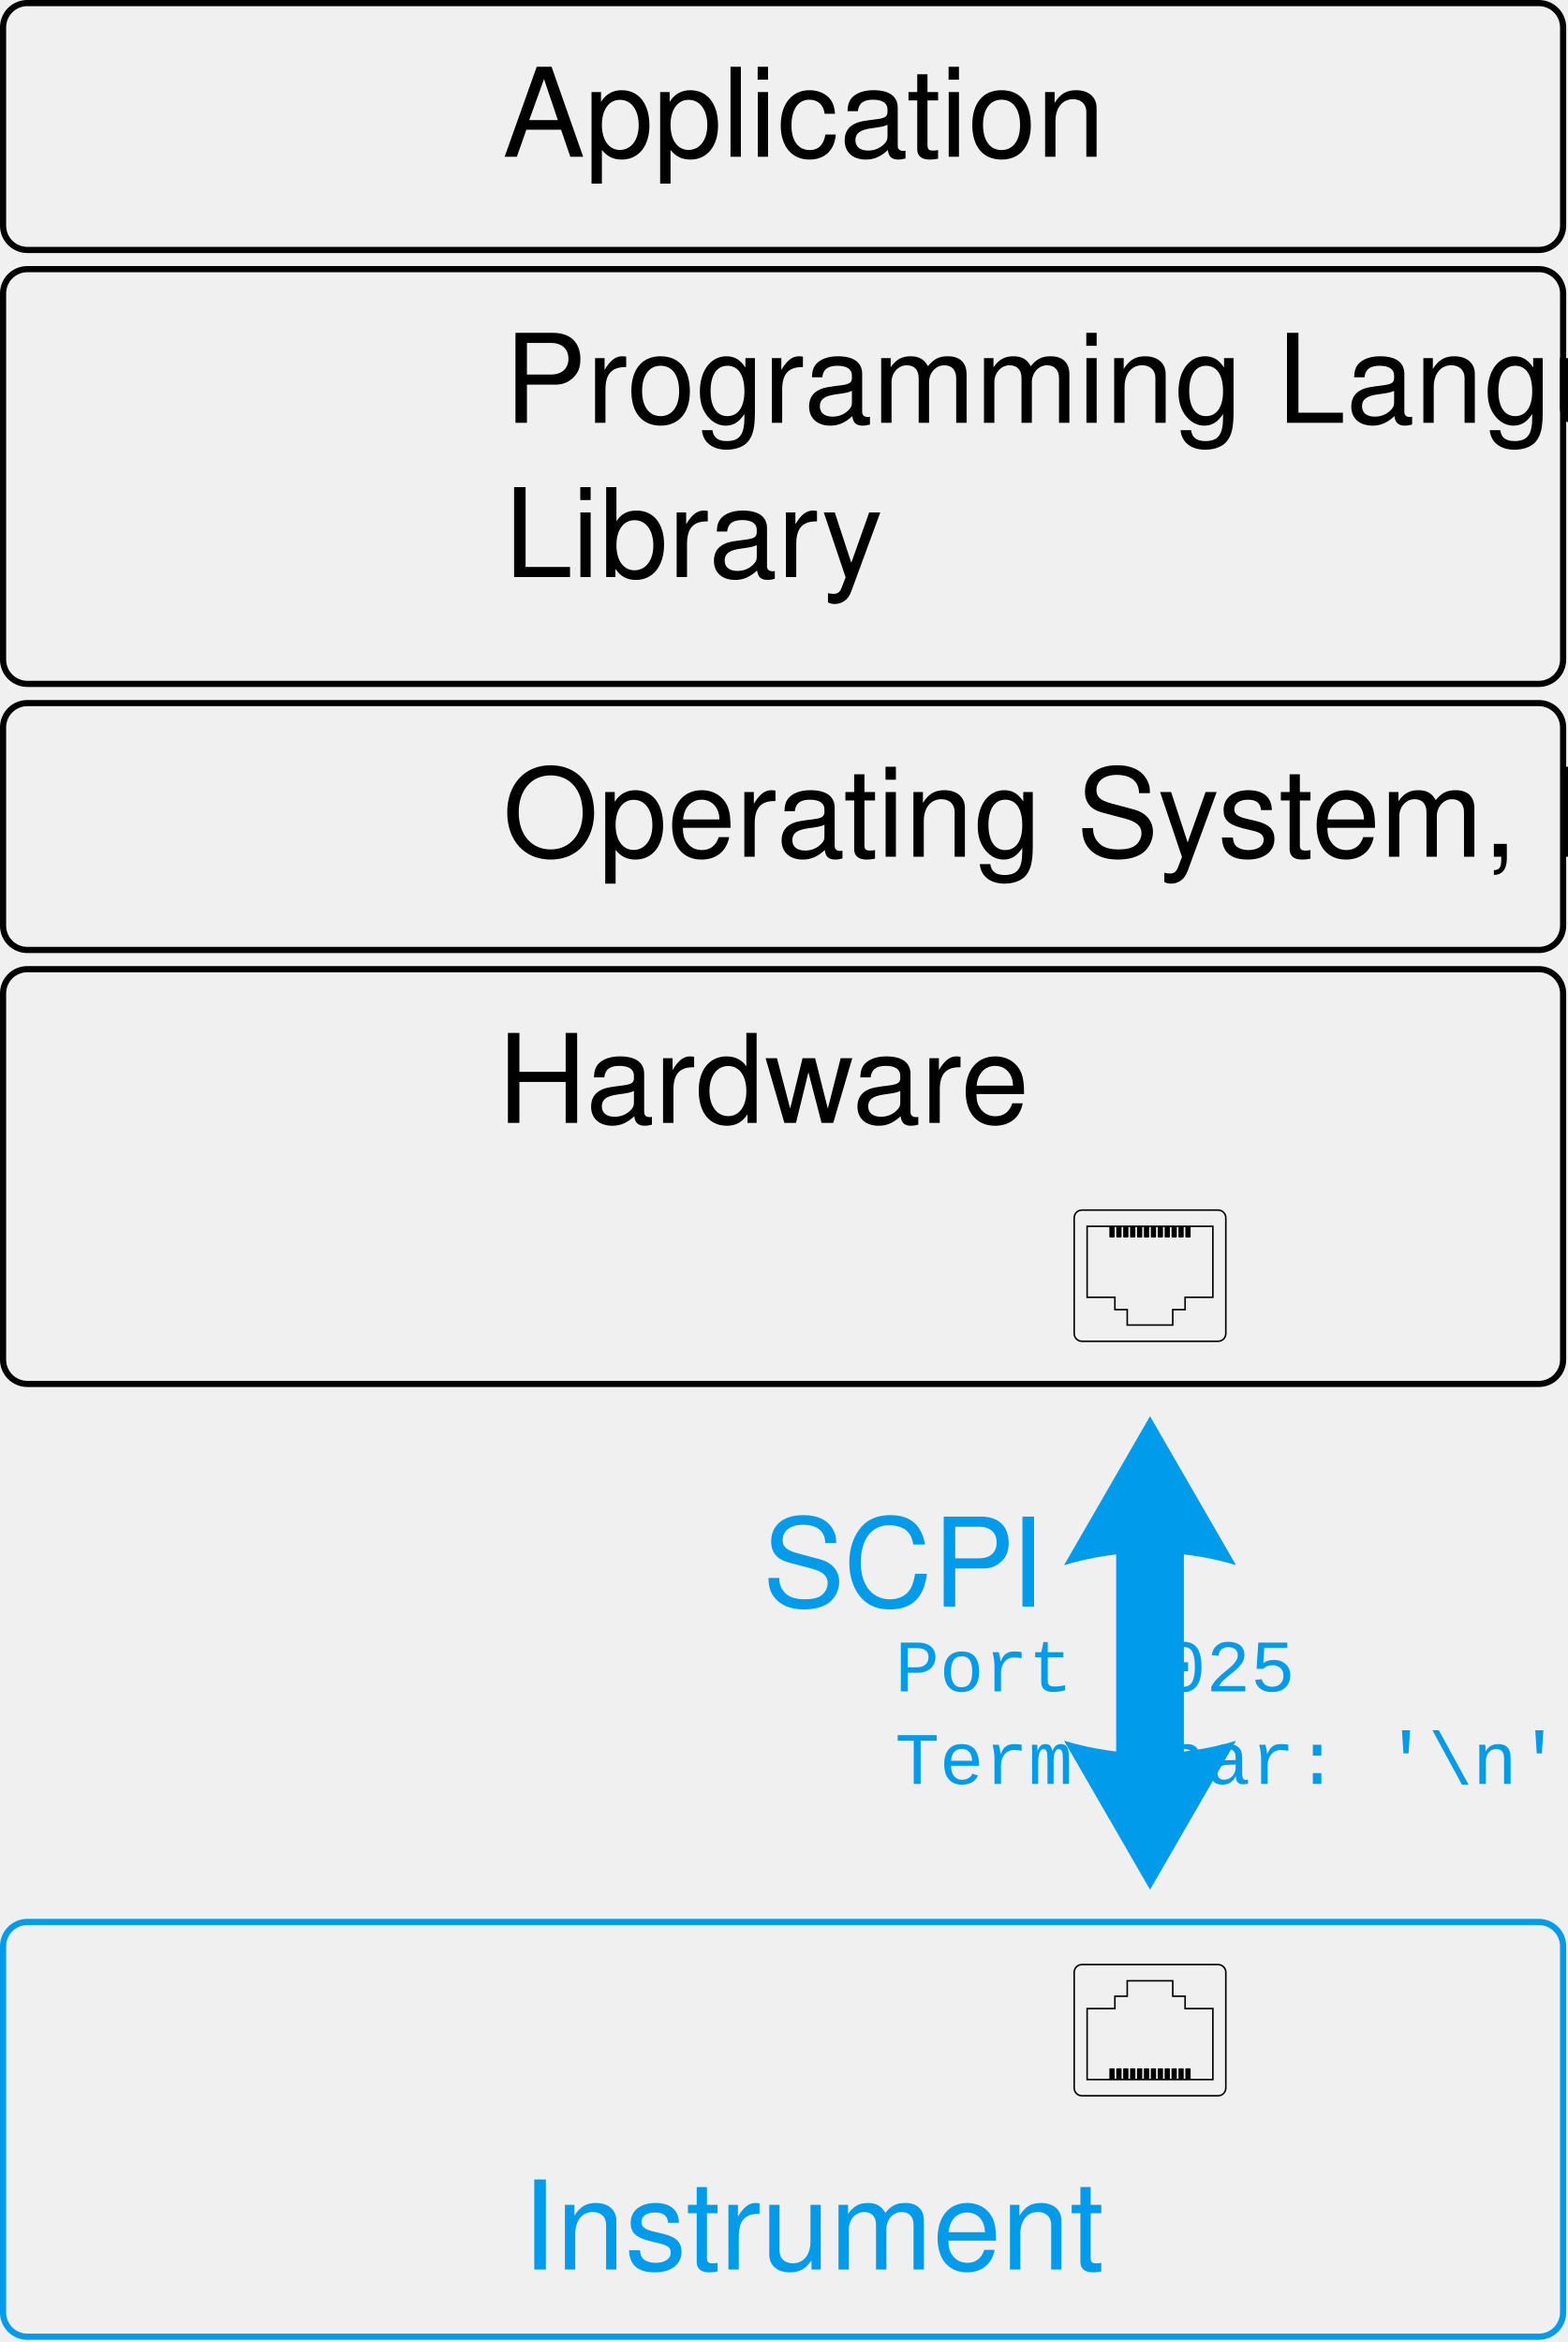
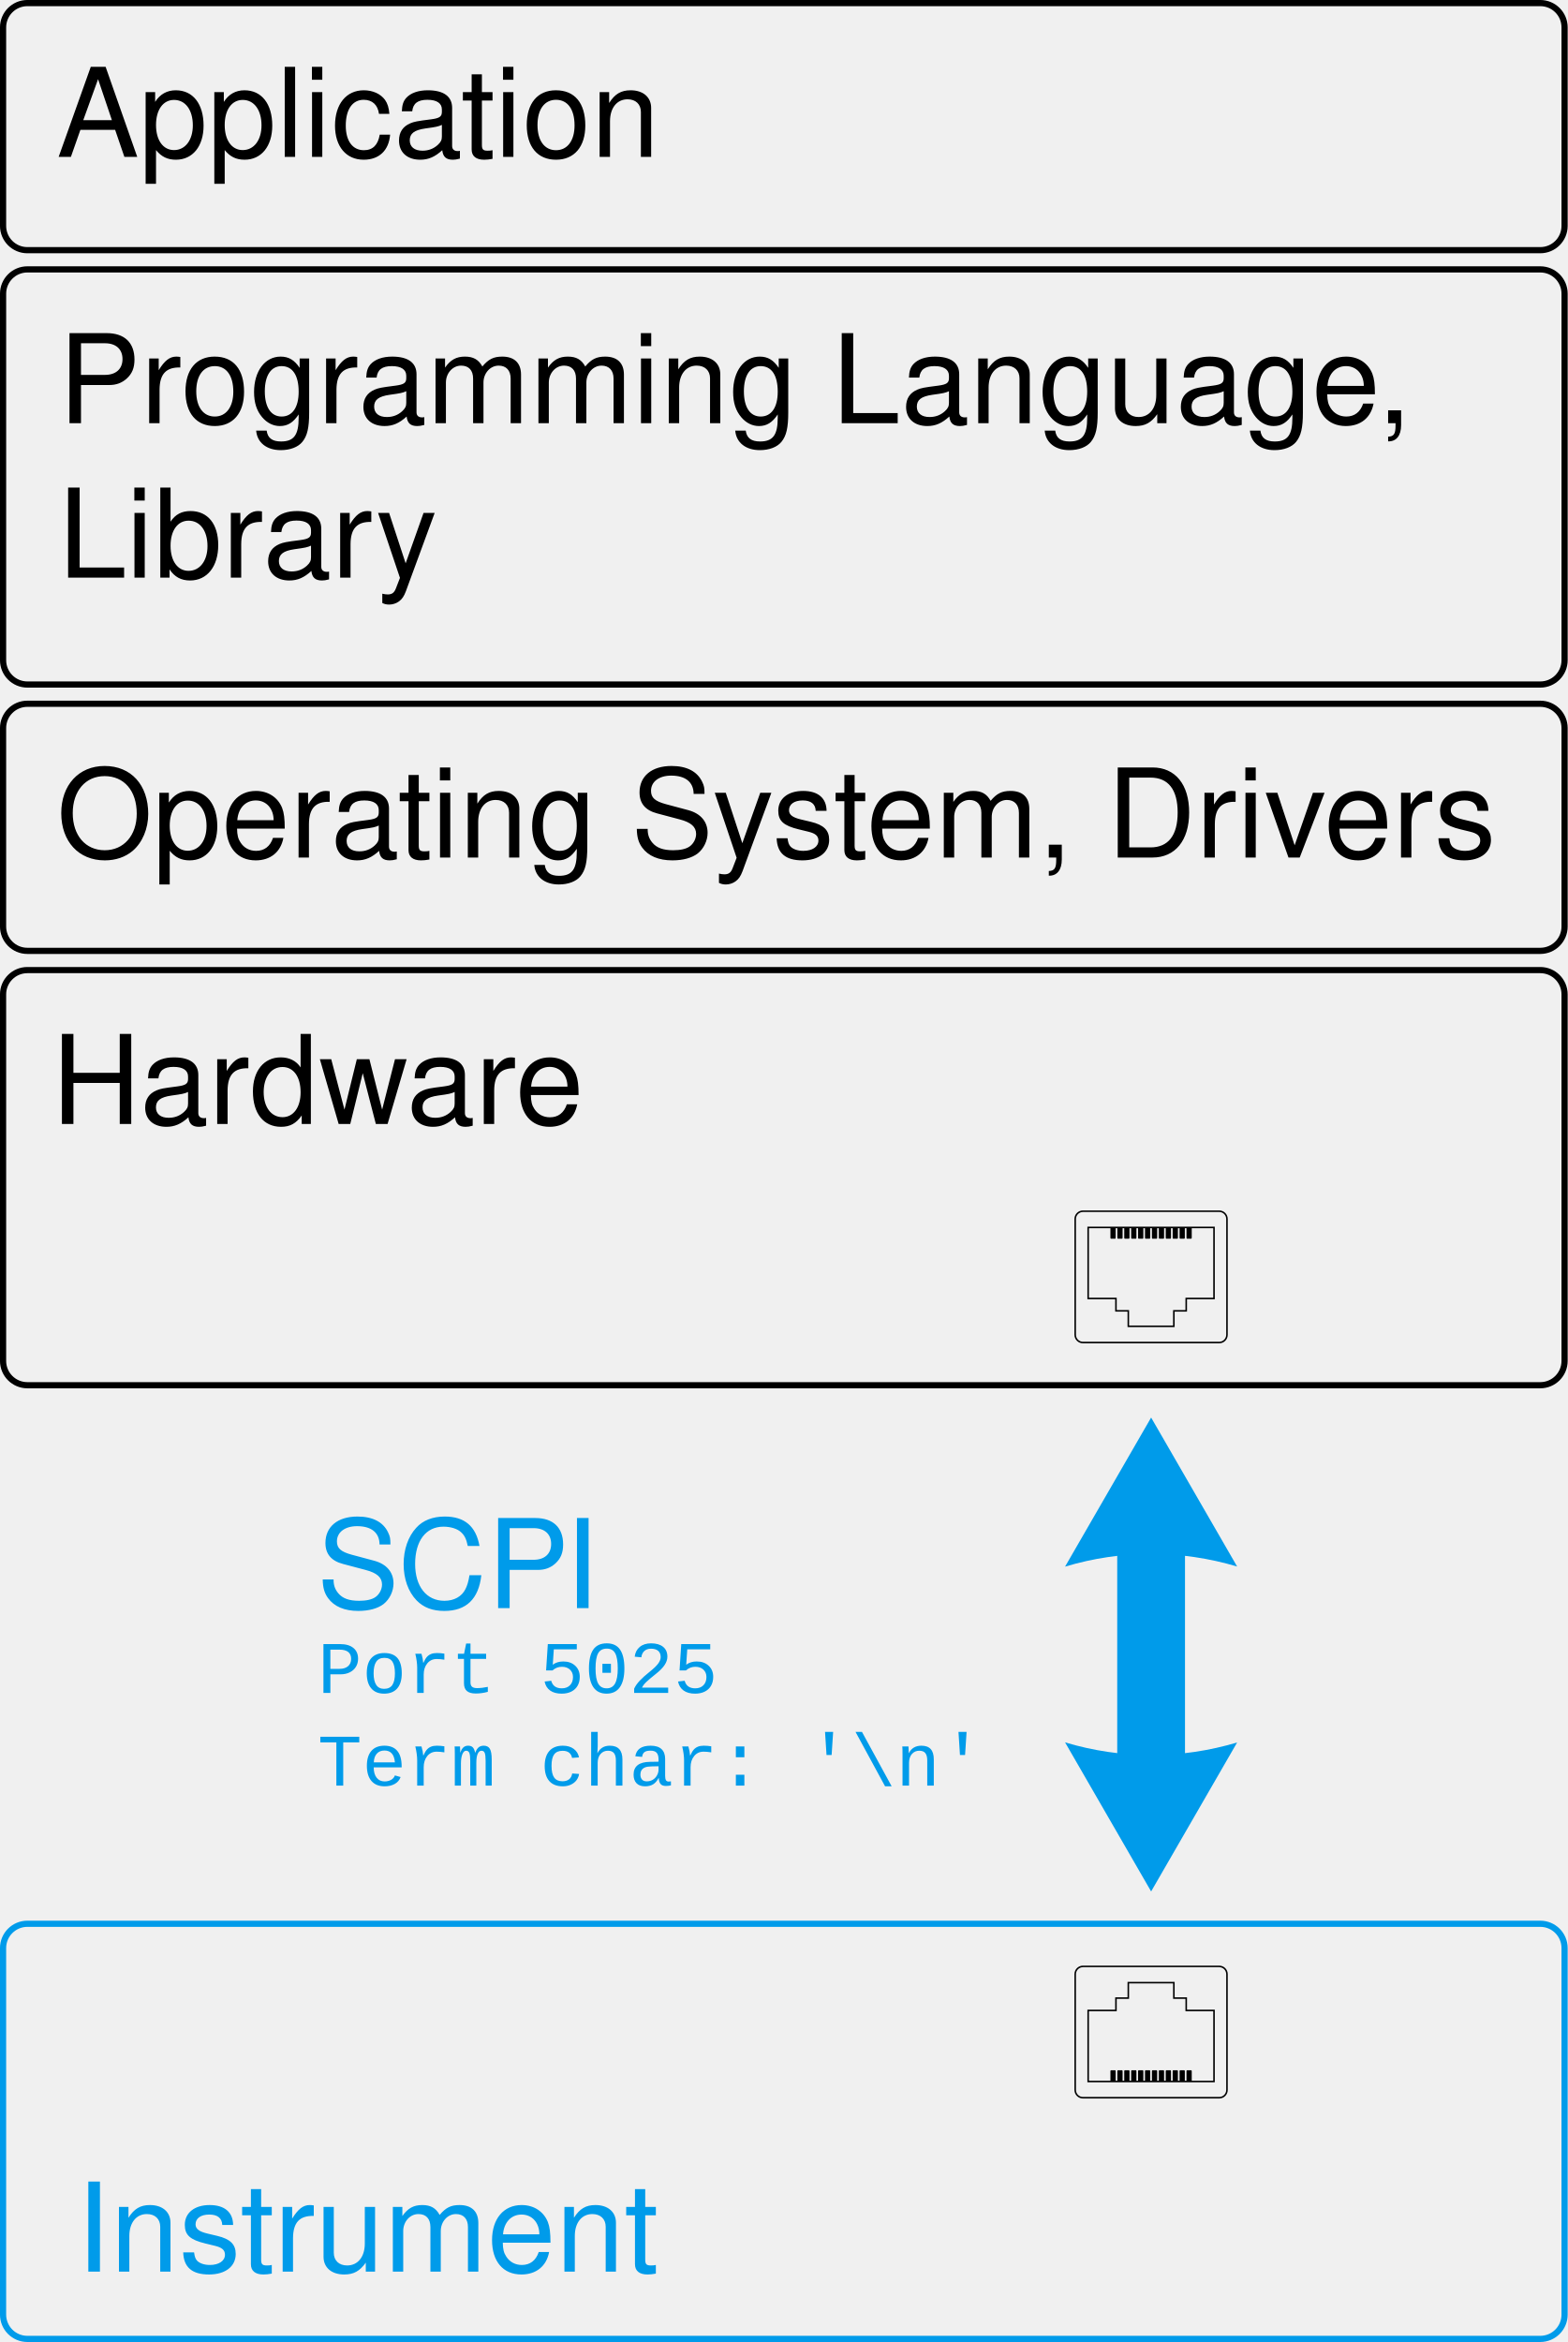
- <svg xmlns="http://www.w3.org/2000/svg" width="840mm" height="1255mm" version="1.1" viewbox="0 0 3172.5 4738.859">
+ <svg xmlns="http://www.w3.org/2000/svg" id="svg2" width="895.35mm" height="1337.4mm" version="1.1" viewBox="0 0 3172.5 4738.859">
  <defs id="defs4">
-     <style>
-       
-       .str0 {stroke:black;stroke-width:2.96}
-       .fil1 {fill:none}
-       .fil2 {fill:black}
-       .fil0 {fill:white}
-       .fil3 {fill:black;fill-rule:nonzero}
-       
-     </style>
+     <style id="style4462" type="text/css">
+     .str0 {stroke:black;stroke-width:2.96}
+     .fil1 {fill:none}
+     .fil2 {fill:black}
+     .fil0 {fill:white}
+     .fil3 {fill:black;fill-rule:nonzero}
+    </style>
  </defs>
-   <g transform="translate(-1036.6 7909.9)">
-     <flowroot fill="#000000" font-family="sans-serif" font-size="12.5px" letter-spacing="0px" stroke-width="1px" style="line-height:125%" word-spacing="0px" xml:space="preserve">
-       <flowregion id="flowRegion4189">
-         <rect height="45.714" width="1057.1" x="-1457.1" y="-3467.6" />
-       </flowregion>
-       <flowpara id="flowPara4193" />
-     </flowroot>
-     <g transform="translate(175.59 -218.21)">
-       <rect fill="none" height="840" ry="49.164" stroke="#000" stroke-width="12.5" transform="scale(1,-1)" width="3160" x="867.23" y="6306.6" />
-       <text fill="#000000" font-family="sans-serif" font-size="70px" letter-spacing="0px" stroke-width="1px" style="line-height:125%" word-spacing="0px" x="978.889" xml:space="preserve" y="-6835.385">
-         <tspan font-family="Helvetica" font-size="250px" x="978.889" y="-6835.385">
-           <tspan x="978.889" y="-6835.385">
-             Programming Language,
-           </tspan>
-           <tspan dx="0" x="3732.307" y="-6835.385" />
+   <g id="layer1" transform="translate(-1036.6 7909.9)">
+     <flowRoot id="flowRoot4187" fill="#000000" font-family="sans-serif" font-size="12.5px" letter-spacing="0px" stroke-width="1px" word-spacing="0px" style="line-height:125%" xml:space="preserve">
+       <flowRegion id="flowRegion4189">
+         <rect id="rect4191" x="-1457.1" y="-3467.6" width="1057.1" height="45.714" />
+       </flowRegion>
+       <flowPara id="flowPara4193" />
+     </flowRoot>
+     <g id="g5521" transform="translate(175.59 -218.21)">
+       <rect id="rect4138-6-8-2-6" transform="scale(1,-1)" x="867.23" y="6306.6" width="3160" height="840" ry="49.164" fill="none" stroke="#000" stroke-width="12.5" />
+       <text id="text5422" x="978.889" y="-6835.385" fill="#000000" font-family="sans-serif" font-size="70px" letter-spacing="0px" stroke-width="1px" word-spacing="0px" style="line-height:125%" xml:space="preserve">
+         <tspan id="tspan5424" x="978.889" y="-6835.385" font-family="Helvetica" font-size="250px">
+           <tspan id="tspan5426" x="978.889" y="-6835.385">Programming Language,</tspan>
+           <tspan id="tspan5428" x="3732.307" y="-6835.385" dx="0" />
        </tspan>
-         <tspan x="978.889" y="-6522.885">
-           <tspan font-family="Helvetica" font-size="250px" x="978.889" y="-6522.885">
-             Library
-           </tspan>
+         <tspan id="tspan5430" x="978.889" y="-6522.885">
+           <tspan id="tspan5432" x="978.889" y="-6522.885" font-family="Helvetica" font-size="250px">Library</tspan>
        </tspan>
      </text>
    </g>
-     <g transform="translate(189.63 -84.28)">
-       <rect fill="none" height="500" ry="49.164" stroke="#000" stroke-width="12.5" transform="scale(1,-1)" width="3160" x="853.18" y="7319.4" />
-       <text fill="#000000" font-family="sans-serif" font-size="70px" letter-spacing="0px" stroke-width="1px" style="line-height:125%" word-spacing="0px" x="961.424" xml:space="preserve" y="-7508.193">
-         <tspan x="961.424" y="-7508.193">
-           <tspan font-family="Helvetica" font-size="250px" x="961.424" y="-7508.193">
-             Application
-           </tspan>
+     <g id="g5529" transform="translate(189.63 -84.28)">
+       <rect id="rect4138-6-4-9" transform="scale(1,-1)" x="853.18" y="7319.4" width="3160" height="500" ry="49.164" fill="none" stroke="#000" stroke-width="12.5" />
+       <text id="text5416" x="961.424" y="-7508.193" fill="#000000" font-family="sans-serif" font-size="70px" letter-spacing="0px" stroke-width="1px" word-spacing="0px" style="line-height:125%" xml:space="preserve">
+         <tspan id="tspan5418" x="961.424" y="-7508.193">
+           <tspan id="tspan5420" x="961.424" y="-7508.193" font-family="Helvetica" font-size="250px">Application</tspan>
        </tspan>
      </text>
    </g>
    <g id="g9839">
-       <rect fill="none" height="840" ry="49.164" stroke="#000" stroke-width="12.5" transform="scale(1,-1)" width="3160" x="1042.8" y="5107" />
-       <text fill="#000000" font-family="sans-serif" font-size="70px" letter-spacing="0px" stroke-width="1px" style="line-height:125%" word-spacing="0px" x="1141.168" xml:space="preserve" y="-5635.632">
-         <tspan x="1141.168" y="-5635.632">
-           <tspan font-family="Helvetica" font-size="250px" x="1141.168" y="-5635.632">
-             Hardware
-           </tspan>
+       <rect id="rect4138" transform="scale(1,-1)" x="1042.8" y="5107" width="3160" height="840" ry="49.164" fill="none" stroke="#000" stroke-width="12.5" />
+       <text id="text5440" x="1141.168" y="-5635.632" fill="#000000" font-family="sans-serif" font-size="70px" letter-spacing="0px" stroke-width="1px" word-spacing="0px" style="line-height:125%" xml:space="preserve">
+         <tspan id="tspan5442" x="1141.168" y="-5635.632">
+           <tspan id="tspan5444" x="1141.168" y="-5635.632" font-family="Helvetica" font-size="250px">Hardware</tspan>
        </tspan>
      </text>
-       <g transform="matrix(.25 0 0 .25 2875.3 -4917.9)">
-         <rect fill="none" height="1062.9" ry="62.857" stroke="#000" stroke-width="12.5" width="1228.6" x="1348.6" y="-2164.8" />
-         <path d="m1778.5-1233.4v-125h-100v-100h-225v-575h1018.8v575h-225v100h-100v125h-368.75z" fill="none" stroke="#000" stroke-width="12.5" />
-         <g clip-rule="evenodd" fill-rule="evenodd" image-rendering="optimizeQuality" shape-rendering="geometricPrecision" transform="matrix(1.341 0 0 2.9294 1357.6 -2294.9)">
-           <path class="fil2" d="m205.91 89.417h31.677v28.095c0 1.563-1.279 2.842-2.842 2.842h-25.993c-1.563 0-2.842-1.279-2.842-2.842v-28.095z" id="_184023360-3-7" />
-           <path class="fil2" d="m247.65 89.417h31.677v28.095c0 1.563-1.279 2.842-2.842 2.842h-25.993c-1.563 0-2.842-1.279-2.842-2.842v-28.095z" id="_187209800-4-9" />
-           <path class="fil2" d="m289.4 89.417h31.677v28.095c0 1.563-1.279 2.842-2.842 2.842h-25.993c-1.563 0-2.842-1.279-2.842-2.842v-28.095z" id="_187334720-5-9" />
-           <path class="fil2" d="m331.14 89.417h31.677v28.095c0 1.563-1.279 2.842-2.842 2.842h-25.993c-1.563 0-2.842-1.279-2.842-2.842v-28.095z" id="_187323248-0-3" />
-           <path class="fil2" d="m372.88 89.417h31.677v28.095c0 1.563-1.279 2.842-2.842 2.842h-25.993c-1.563 0-2.842-1.279-2.842-2.842v-28.095z" id="_187323392-0-9" />
-           <path class="fil2" d="m414.62 89.417h31.677v28.095c0 1.563-1.279 2.842-2.842 2.842h-25.993c-1.563 0-2.842-1.279-2.842-2.842v-28.095z" id="_187206040-4-9" />
-           <path class="fil2" d="m456.36 89.417h31.677v28.095c0 1.563-1.279 2.842-2.842 2.842h-25.993c-1.563 0-2.842-1.279-2.842-2.842v-28.095z" id="_187204456-0-8" />
-           <path class="fil2" d="m498.11 89.417h31.677v28.095c0 1.563-1.279 2.842-2.842 2.842h-25.993c-1.563 0-2.842-1.279-2.842-2.842v-28.095z" id="_187204600-1-1" />
-           <path class="fil2" d="m539.85 89.417h31.677v28.095c0 1.563-1.279 2.842-2.842 2.842h-25.993c-1.563 0-2.842-1.279-2.842-2.842v-28.095z" id="_187204784-0-6" />
-           <path class="fil2" d="m581.59 89.417h31.677v28.095c0 1.563-1.279 2.842-2.842 2.842h-25.993c-1.563 0-2.842-1.279-2.842-2.842v-28.095z" id="_187207368-0-4" />
-           <path class="fil2" d="m623.33 89.417h31.677v28.095c0 1.563-1.279 2.842-2.842 2.842h-25.993c-1.563 0-2.842-1.279-2.842-2.842v-28.095z" id="_187207512-0-4" />
-           <path class="fil2" d="m665.08 89.417h31.677v28.095c0 1.563-1.279 2.842-2.842 2.842h-25.993c-1.563 0-2.842-1.279-2.842-2.842v-28.095z" id="_187207656-3-7" />
+       <g id="g4886" transform="matrix(.25 0 0 .25 2875.3 -4917.9)">
+         <rect id="rect4798" x="1348.6" y="-2164.8" width="1228.6" height="1062.9" ry="62.857" fill="none" stroke="#000" stroke-width="12.5" />
+         <path id="path4803-7" d="m1778.5-1233.4v-125h-100v-100h-225v-575h1018.8v575h-225v100h-100v125h-368.75z" fill="none" stroke="#000" stroke-width="12.5" />
+         <g id="_184021464-8-6" transform="matrix(1.341 0 0 2.9294 1357.6 -2294.9)" clip-rule="evenodd" fill-rule="evenodd" image-rendering="optimizeQuality" shape-rendering="geometricPrecision">
+           <path id="_184023360-3-7" class="fil2" d="m205.91 89.417h31.677v28.095c0 1.563-1.279 2.842-2.842 2.842h-25.993c-1.563 0-2.842-1.279-2.842-2.842v-28.095z" />
+           <path id="_187209800-4-9" class="fil2" d="m247.65 89.417h31.677v28.095c0 1.563-1.279 2.842-2.842 2.842h-25.993c-1.563 0-2.842-1.279-2.842-2.842v-28.095z" />
+           <path id="_187334720-5-9" class="fil2" d="m289.4 89.417h31.677v28.095c0 1.563-1.279 2.842-2.842 2.842h-25.993c-1.563 0-2.842-1.279-2.842-2.842v-28.095z" />
+           <path id="_187323248-0-3" class="fil2" d="m331.14 89.417h31.677v28.095c0 1.563-1.279 2.842-2.842 2.842h-25.993c-1.563 0-2.842-1.279-2.842-2.842v-28.095z" />
+           <path id="_187323392-0-9" class="fil2" d="m372.88 89.417h31.677v28.095c0 1.563-1.279 2.842-2.842 2.842h-25.993c-1.563 0-2.842-1.279-2.842-2.842v-28.095z" />
+           <path id="_187206040-4-9" class="fil2" d="m414.62 89.417h31.677v28.095c0 1.563-1.279 2.842-2.842 2.842h-25.993c-1.563 0-2.842-1.279-2.842-2.842v-28.095z" />
+           <path id="_187204456-0-8" class="fil2" d="m456.36 89.417h31.677v28.095c0 1.563-1.279 2.842-2.842 2.842h-25.993c-1.563 0-2.842-1.279-2.842-2.842v-28.095z" />
+           <path id="_187204600-1-1" class="fil2" d="m498.11 89.417h31.677v28.095c0 1.563-1.279 2.842-2.842 2.842h-25.993c-1.563 0-2.842-1.279-2.842-2.842v-28.095z" />
+           <path id="_187204784-0-6" class="fil2" d="m539.85 89.417h31.677v28.095c0 1.563-1.279 2.842-2.842 2.842h-25.993c-1.563 0-2.842-1.279-2.842-2.842v-28.095z" />
+           <path id="_187207368-0-4" class="fil2" d="m581.59 89.417h31.677v28.095c0 1.563-1.279 2.842-2.842 2.842h-25.993c-1.563 0-2.842-1.279-2.842-2.842v-28.095z" />
+           <path id="_187207512-0-4" class="fil2" d="m623.33 89.417h31.677v28.095c0 1.563-1.279 2.842-2.842 2.842h-25.993c-1.563 0-2.842-1.279-2.842-2.842v-28.095z" />
+           <path id="_187207656-3-7" class="fil2" d="m665.08 89.417h31.677v28.095c0 1.563-1.279 2.842-2.842 2.842h-25.993c-1.563 0-2.842-1.279-2.842-2.842v-28.095z" />
        </g>
      </g>
    </g>
-     <g transform="translate(286.25 -2197.7)">
-       <rect fill="none" height="500" ry="49.164" stroke="#000" stroke-width="12.5" transform="scale(1,-1)" width="3160" x="756.56" y="3788.2" />
-       <text fill="#000000" font-family="sans-serif" font-size="70px" letter-spacing="0px" stroke-width="1px" style="line-height:125%" word-spacing="0px" x="864.803" xml:space="preserve" y="-3977.055">
-         <tspan x="864.803" y="-3977.055">
-           <tspan font-family="Helvetica" font-size="250px" x="864.803" y="-3977.055">
-             Operating System, Drivers
-           </tspan>
+     <g id="g5500" transform="translate(286.25 -2197.7)">
+       <rect id="rect4138-6" transform="scale(1,-1)" x="756.56" y="3788.2" width="3160" height="500" ry="49.164" fill="none" stroke="#000" stroke-width="12.5" />
+       <text id="text5434" x="864.803" y="-3977.055" fill="#000000" font-family="sans-serif" font-size="70px" letter-spacing="0px" stroke-width="1px" word-spacing="0px" style="line-height:125%" xml:space="preserve">
+         <tspan id="tspan5436" x="864.803" y="-3977.055">
+           <tspan id="tspan5438" x="864.803" y="-3977.055" font-family="Helvetica" font-size="250px">Operating System, Drivers</tspan>
        </tspan>
      </text>
    </g>
-     <g fill="#009bea" id="g5952">
-       <path d="m3366.1-5041.6-174.16 301.65a611.21 611.21 0 0 1 174.16 -25.817 611.21 611.21 0 0 1 174.05 25.619l-174.05-301.46z" id="path8282" />
-       <rect height="597.79" width="137.15" x="3297.5" y="-4841.8" />
-       <path d="m3366.1-4082.7-174.16-301.65a611.21 611.21 0 0 0 174.16 25.817 611.21 611.21 0 0 0 174.05 -25.619l-174.05 301.46z" id="path8282-0" />
+     <g id="g5952" fill="#009bea">
+       <path id="path8282" d="m3366.1-5041.6-174.16 301.65a611.21 611.21 0 0 1 174.16 -25.817 611.21 611.21 0 0 1 174.05 25.619l-174.05-301.46z" />
+       <rect id="rect8334" x="3297.5" y="-4841.8" width="137.15" height="597.79" />
+       <path id="path8282-0" d="m3366.1-4082.7-174.16-301.65a611.21 611.21 0 0 0 174.16 25.817 611.21 611.21 0 0 0 174.05 -25.619l-174.05 301.46z" />
    </g>
    <g id="g5929">
-       <rect fill="none" height="840" ry="49.164" stroke="#009bea" stroke-width="12.5" width="3160" x="1042.8" y="-4017.3" />
-       <text fill="#009bea" font-family="sans-serif" font-size="70px" letter-spacing="0px" stroke-width="1px" style="line-height:125%" word-spacing="0px" x="1190.332" xml:space="preserve" y="-3313.414">
-         <tspan x="1190.332" y="-3313.414">
-           <tspan fill="#009bea" font-family="Helvetica" font-size="250px" x="1190.332" y="-3313.414">
-             Instrument
-           </tspan>
+       <rect id="rect4138-3" x="1042.8" y="-4017.3" width="3160" height="840" ry="49.164" fill="none" stroke="#009bea" stroke-width="12.5" />
+       <text id="text5452" x="1190.332" y="-3313.414" fill="#009bea" font-family="sans-serif" font-size="70px" letter-spacing="0px" stroke-width="1px" word-spacing="0px" style="line-height:125%" xml:space="preserve">
+         <tspan id="tspan5454" x="1190.332" y="-3313.414">
+           <tspan id="tspan5456" x="1190.332" y="-3313.414" fill="#009bea" font-family="Helvetica" font-size="250px">Instrument</tspan>
        </tspan>
      </text>
-       <g transform="matrix(.25 0 0 -.25 2875.3 -4206.5)">
-         <rect fill="none" height="1062.9" ry="62.857" stroke="#000" stroke-width="12.5" width="1228.6" x="1348.6" y="-2164.8" />
-         <path d="m1778.5-1233.4v-125h-100v-100h-225v-575h1018.8v575h-225v100h-100v125h-368.75z" fill="none" stroke="#000" stroke-width="12.5" />
-         <g clip-rule="evenodd" fill-rule="evenodd" image-rendering="optimizeQuality" shape-rendering="geometricPrecision" transform="matrix(1.341 0 0 2.9294 1357.6 -2294.9)">
-           <path class="fil2" d="m205.91 89.417h31.677v28.095c0 1.563-1.279 2.842-2.842 2.842h-25.993c-1.563 0-2.842-1.279-2.842-2.842v-28.095z" id="_184023360-3-7-4" />
-           <path class="fil2" d="m247.65 89.417h31.677v28.095c0 1.563-1.279 2.842-2.842 2.842h-25.993c-1.563 0-2.842-1.279-2.842-2.842v-28.095z" id="_187209800-4-9-8" />
-           <path class="fil2" d="m289.4 89.417h31.677v28.095c0 1.563-1.279 2.842-2.842 2.842h-25.993c-1.563 0-2.842-1.279-2.842-2.842v-28.095z" id="_187334720-5-9-1" />
-           <path class="fil2" d="m331.14 89.417h31.677v28.095c0 1.563-1.279 2.842-2.842 2.842h-25.993c-1.563 0-2.842-1.279-2.842-2.842v-28.095z" id="_187323248-0-3-3" />
-           <path class="fil2" d="m372.88 89.417h31.677v28.095c0 1.563-1.279 2.842-2.842 2.842h-25.993c-1.563 0-2.842-1.279-2.842-2.842v-28.095z" id="_187323392-0-9-8" />
-           <path class="fil2" d="m414.62 89.417h31.677v28.095c0 1.563-1.279 2.842-2.842 2.842h-25.993c-1.563 0-2.842-1.279-2.842-2.842v-28.095z" id="_187206040-4-9-0" />
-           <path class="fil2" d="m456.36 89.417h31.677v28.095c0 1.563-1.279 2.842-2.842 2.842h-25.993c-1.563 0-2.842-1.279-2.842-2.842v-28.095z" id="_187204456-0-8-1" />
-           <path class="fil2" d="m498.11 89.417h31.677v28.095c0 1.563-1.279 2.842-2.842 2.842h-25.993c-1.563 0-2.842-1.279-2.842-2.842v-28.095z" id="_187204600-1-1-9" />
-           <path class="fil2" d="m539.85 89.417h31.677v28.095c0 1.563-1.279 2.842-2.842 2.842h-25.993c-1.563 0-2.842-1.279-2.842-2.842v-28.095z" id="_187204784-0-6-3" />
-           <path class="fil2" d="m581.59 89.417h31.677v28.095c0 1.563-1.279 2.842-2.842 2.842h-25.993c-1.563 0-2.842-1.279-2.842-2.842v-28.095z" id="_187207368-0-4-8" />
-           <path class="fil2" d="m623.33 89.417h31.677v28.095c0 1.563-1.279 2.842-2.842 2.842h-25.993c-1.563 0-2.842-1.279-2.842-2.842v-28.095z" id="_187207512-0-4-6" />
-           <path class="fil2" d="m665.08 89.417h31.677v28.095c0 1.563-1.279 2.842-2.842 2.842h-25.993c-1.563 0-2.842-1.279-2.842-2.842v-28.095z" id="_187207656-3-7-7" />
+       <g id="g4886-9" transform="matrix(.25 0 0 -.25 2875.3 -4206.5)">
+         <rect id="rect4798-3" x="1348.6" y="-2164.8" width="1228.6" height="1062.9" ry="62.857" fill="none" stroke="#000" stroke-width="12.5" />
+         <path id="path4803-7-6" d="m1778.5-1233.4v-125h-100v-100h-225v-575h1018.8v575h-225v100h-100v125h-368.75z" fill="none" stroke="#000" stroke-width="12.5" />
+         <g id="_184021464-8-6-0" transform="matrix(1.341 0 0 2.9294 1357.6 -2294.9)" clip-rule="evenodd" fill-rule="evenodd" image-rendering="optimizeQuality" shape-rendering="geometricPrecision">
+           <path id="_184023360-3-7-4" class="fil2" d="m205.91 89.417h31.677v28.095c0 1.563-1.279 2.842-2.842 2.842h-25.993c-1.563 0-2.842-1.279-2.842-2.842v-28.095z" />
+           <path id="_187209800-4-9-8" class="fil2" d="m247.65 89.417h31.677v28.095c0 1.563-1.279 2.842-2.842 2.842h-25.993c-1.563 0-2.842-1.279-2.842-2.842v-28.095z" />
+           <path id="_187334720-5-9-1" class="fil2" d="m289.4 89.417h31.677v28.095c0 1.563-1.279 2.842-2.842 2.842h-25.993c-1.563 0-2.842-1.279-2.842-2.842v-28.095z" />
+           <path id="_187323248-0-3-3" class="fil2" d="m331.14 89.417h31.677v28.095c0 1.563-1.279 2.842-2.842 2.842h-25.993c-1.563 0-2.842-1.279-2.842-2.842v-28.095z" />
+           <path id="_187323392-0-9-8" class="fil2" d="m372.88 89.417h31.677v28.095c0 1.563-1.279 2.842-2.842 2.842h-25.993c-1.563 0-2.842-1.279-2.842-2.842v-28.095z" />
+           <path id="_187206040-4-9-0" class="fil2" d="m414.62 89.417h31.677v28.095c0 1.563-1.279 2.842-2.842 2.842h-25.993c-1.563 0-2.842-1.279-2.842-2.842v-28.095z" />
+           <path id="_187204456-0-8-1" class="fil2" d="m456.36 89.417h31.677v28.095c0 1.563-1.279 2.842-2.842 2.842h-25.993c-1.563 0-2.842-1.279-2.842-2.842v-28.095z" />
+           <path id="_187204600-1-1-9" class="fil2" d="m498.11 89.417h31.677v28.095c0 1.563-1.279 2.842-2.842 2.842h-25.993c-1.563 0-2.842-1.279-2.842-2.842v-28.095z" />
+           <path id="_187204784-0-6-3" class="fil2" d="m539.85 89.417h31.677v28.095c0 1.563-1.279 2.842-2.842 2.842h-25.993c-1.563 0-2.842-1.279-2.842-2.842v-28.095z" />
+           <path id="_187207368-0-4-8" class="fil2" d="m581.59 89.417h31.677v28.095c0 1.563-1.279 2.842-2.842 2.842h-25.993c-1.563 0-2.842-1.279-2.842-2.842v-28.095z" />
+           <path id="_187207512-0-4-6" class="fil2" d="m623.33 89.417h31.677v28.095c0 1.563-1.279 2.842-2.842 2.842h-25.993c-1.563 0-2.842-1.279-2.842-2.842v-28.095z" />
+           <path id="_187207656-3-7-7" class="fil2" d="m665.08 89.417h31.677v28.095c0 1.563-1.279 2.842-2.842 2.842h-25.993c-1.563 0-2.842-1.279-2.842-2.842v-28.095z" />
        </g>
      </g>
    </g>
-     <g fill="#009bea" font-family="sans-serif" font-size="70px" letter-spacing="0px" stroke-width="1px" word-spacing="0px">
-       <text style="line-height:125%" x="1677.67" xml:space="preserve" y="-4656.054">
-         <tspan x="1677.67" y="-4656.054">
-           <tspan fill="#009bea" font-family="Helvetica" font-size="250px" x="1677.67" y="-4656.054">
-             SCPI
-           </tspan>
+     <g id="g5891" fill="#009bea" font-family="sans-serif" font-size="70px" letter-spacing="0px" stroke-width="1px" word-spacing="0px">
+       <text id="text5446" x="1677.67" y="-4656.054" style="line-height:125%" xml:space="preserve">
+         <tspan id="tspan5448" x="1677.67" y="-4656.054">
+           <tspan id="tspan5450" x="1677.67" y="-4656.054" fill="#009bea" font-family="Helvetica" font-size="250px">SCPI</tspan>
        </tspan>
      </text>
-       <text style="line-height:125%" x="1679.274" xml:space="preserve" y="-4484.398">
-         <tspan fill="#009bea" font-family="'Courier New'" font-size="150px" x="1679.274" y="-4484.398">
-           <tspan x="1679.274" y="-4484.398">
-             Port 5025
-           </tspan>
-           <tspan dx="0" x="2488.747" y="-4484.398" />
+       <text id="text5879" x="1679.274" y="-4484.398" style="line-height:125%" xml:space="preserve">
+         <tspan id="tspan5881" x="1679.274" y="-4484.398" fill="#009bea" font-family="'Courier New'" font-size="150px">
+           <tspan id="tspan5883" x="1679.274" y="-4484.398">Port 5025</tspan>
+           <tspan id="tspan5885" x="2488.747" y="-4484.398" dx="0" />
        </tspan>
-         <tspan x="1679.274" y="-4296.898">
-           <tspan fill="#009bea" font-family="'Courier New'" font-size="150px" x="1679.274" y="-4296.898">
-             Term char: '\n'
-           </tspan>
+         <tspan id="tspan5887" x="1679.274" y="-4296.898">
+           <tspan id="tspan5889" x="1679.274" y="-4296.898" fill="#009bea" font-family="'Courier New'" font-size="150px">Term char: '\n'</tspan>
        </tspan>
      </text>
    </g>
-     <flowroot fill="black" font-family="sans-serif" font-size="12.5px" letter-spacing="0px" stroke-width="1px" style="line-height:125%" word-spacing="0px" xml:space="preserve">
-       <flowregion id="flowRegion6117">
-         <rect height="56.187" width="618.06" x="1397.7" y="3306.1" />
-       </flowregion>
-       <flowpara id="flowPara6121" />
-     </flowroot>
+     <flowRoot id="flowRoot6115" fill="black" font-family="sans-serif" font-size="12.5px" letter-spacing="0px" stroke-width="1px" word-spacing="0px" style="line-height:125%" xml:space="preserve">
+       <flowRegion id="flowRegion6117">
+         <rect id="rect6119" x="1397.7" y="3306.1" width="618.06" height="56.187" />
+       </flowRegion>
+       <flowPara id="flowPara6121" />
+     </flowRoot>
  </g>
</svg>
